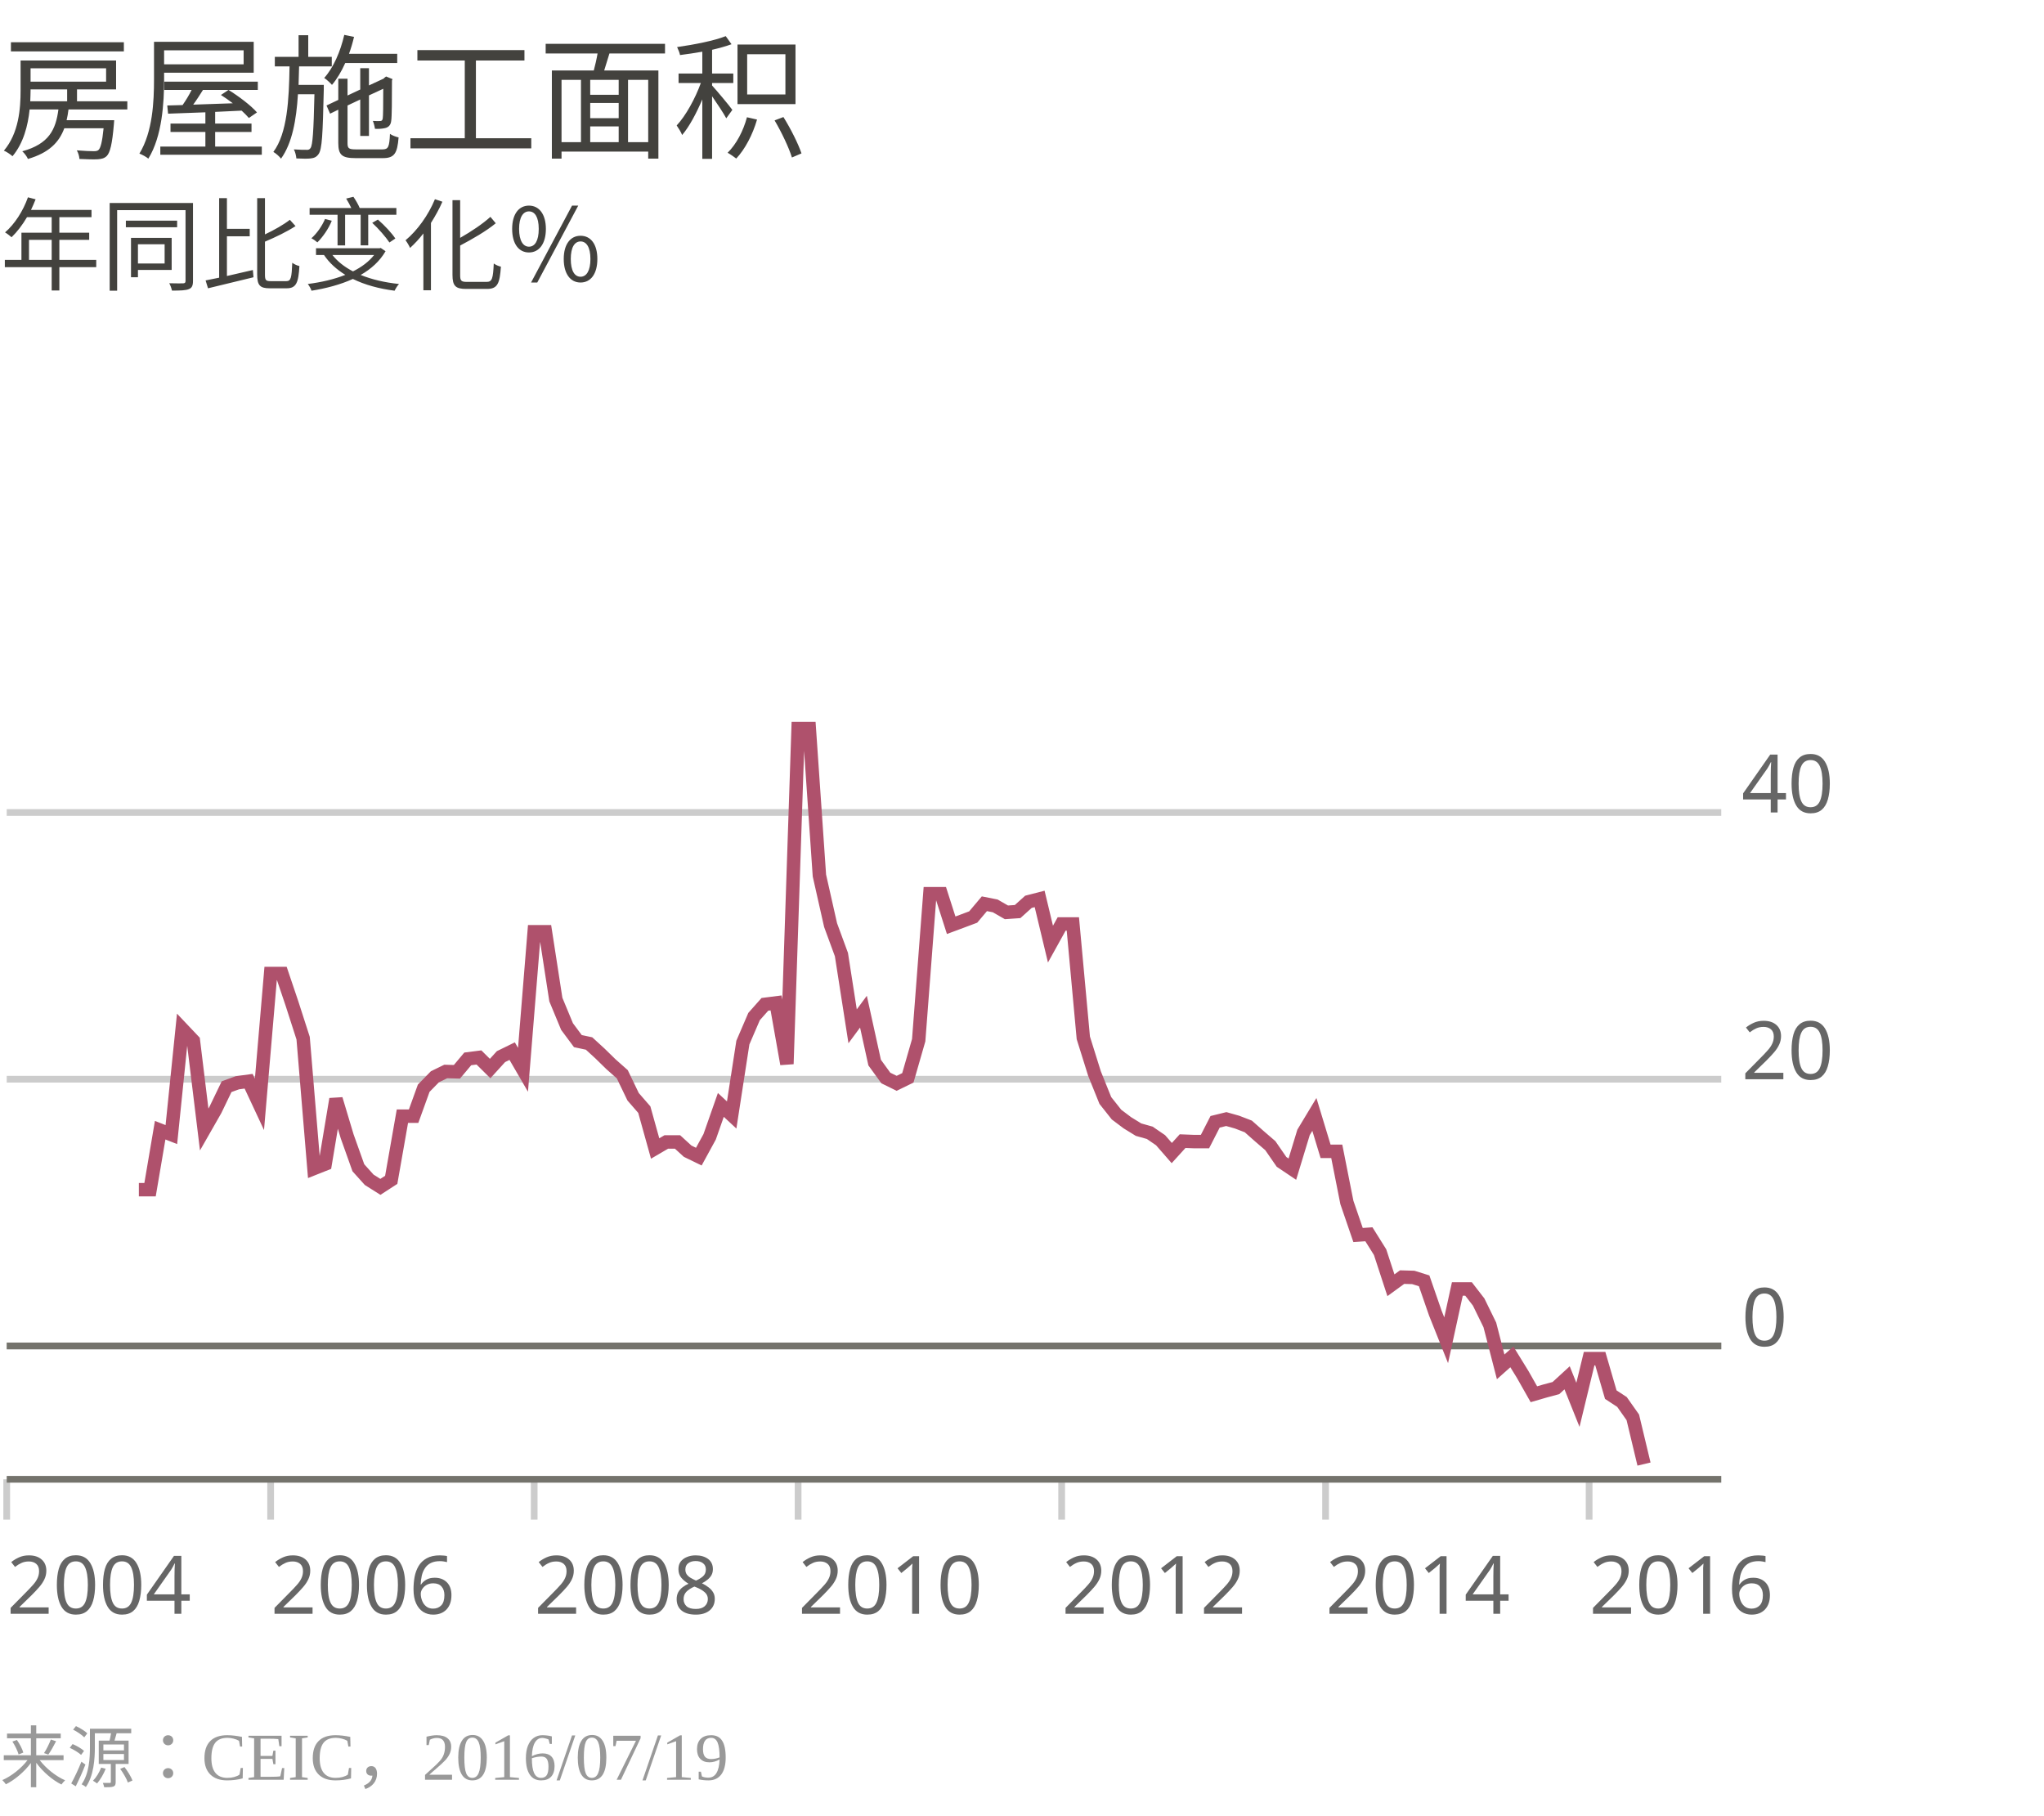
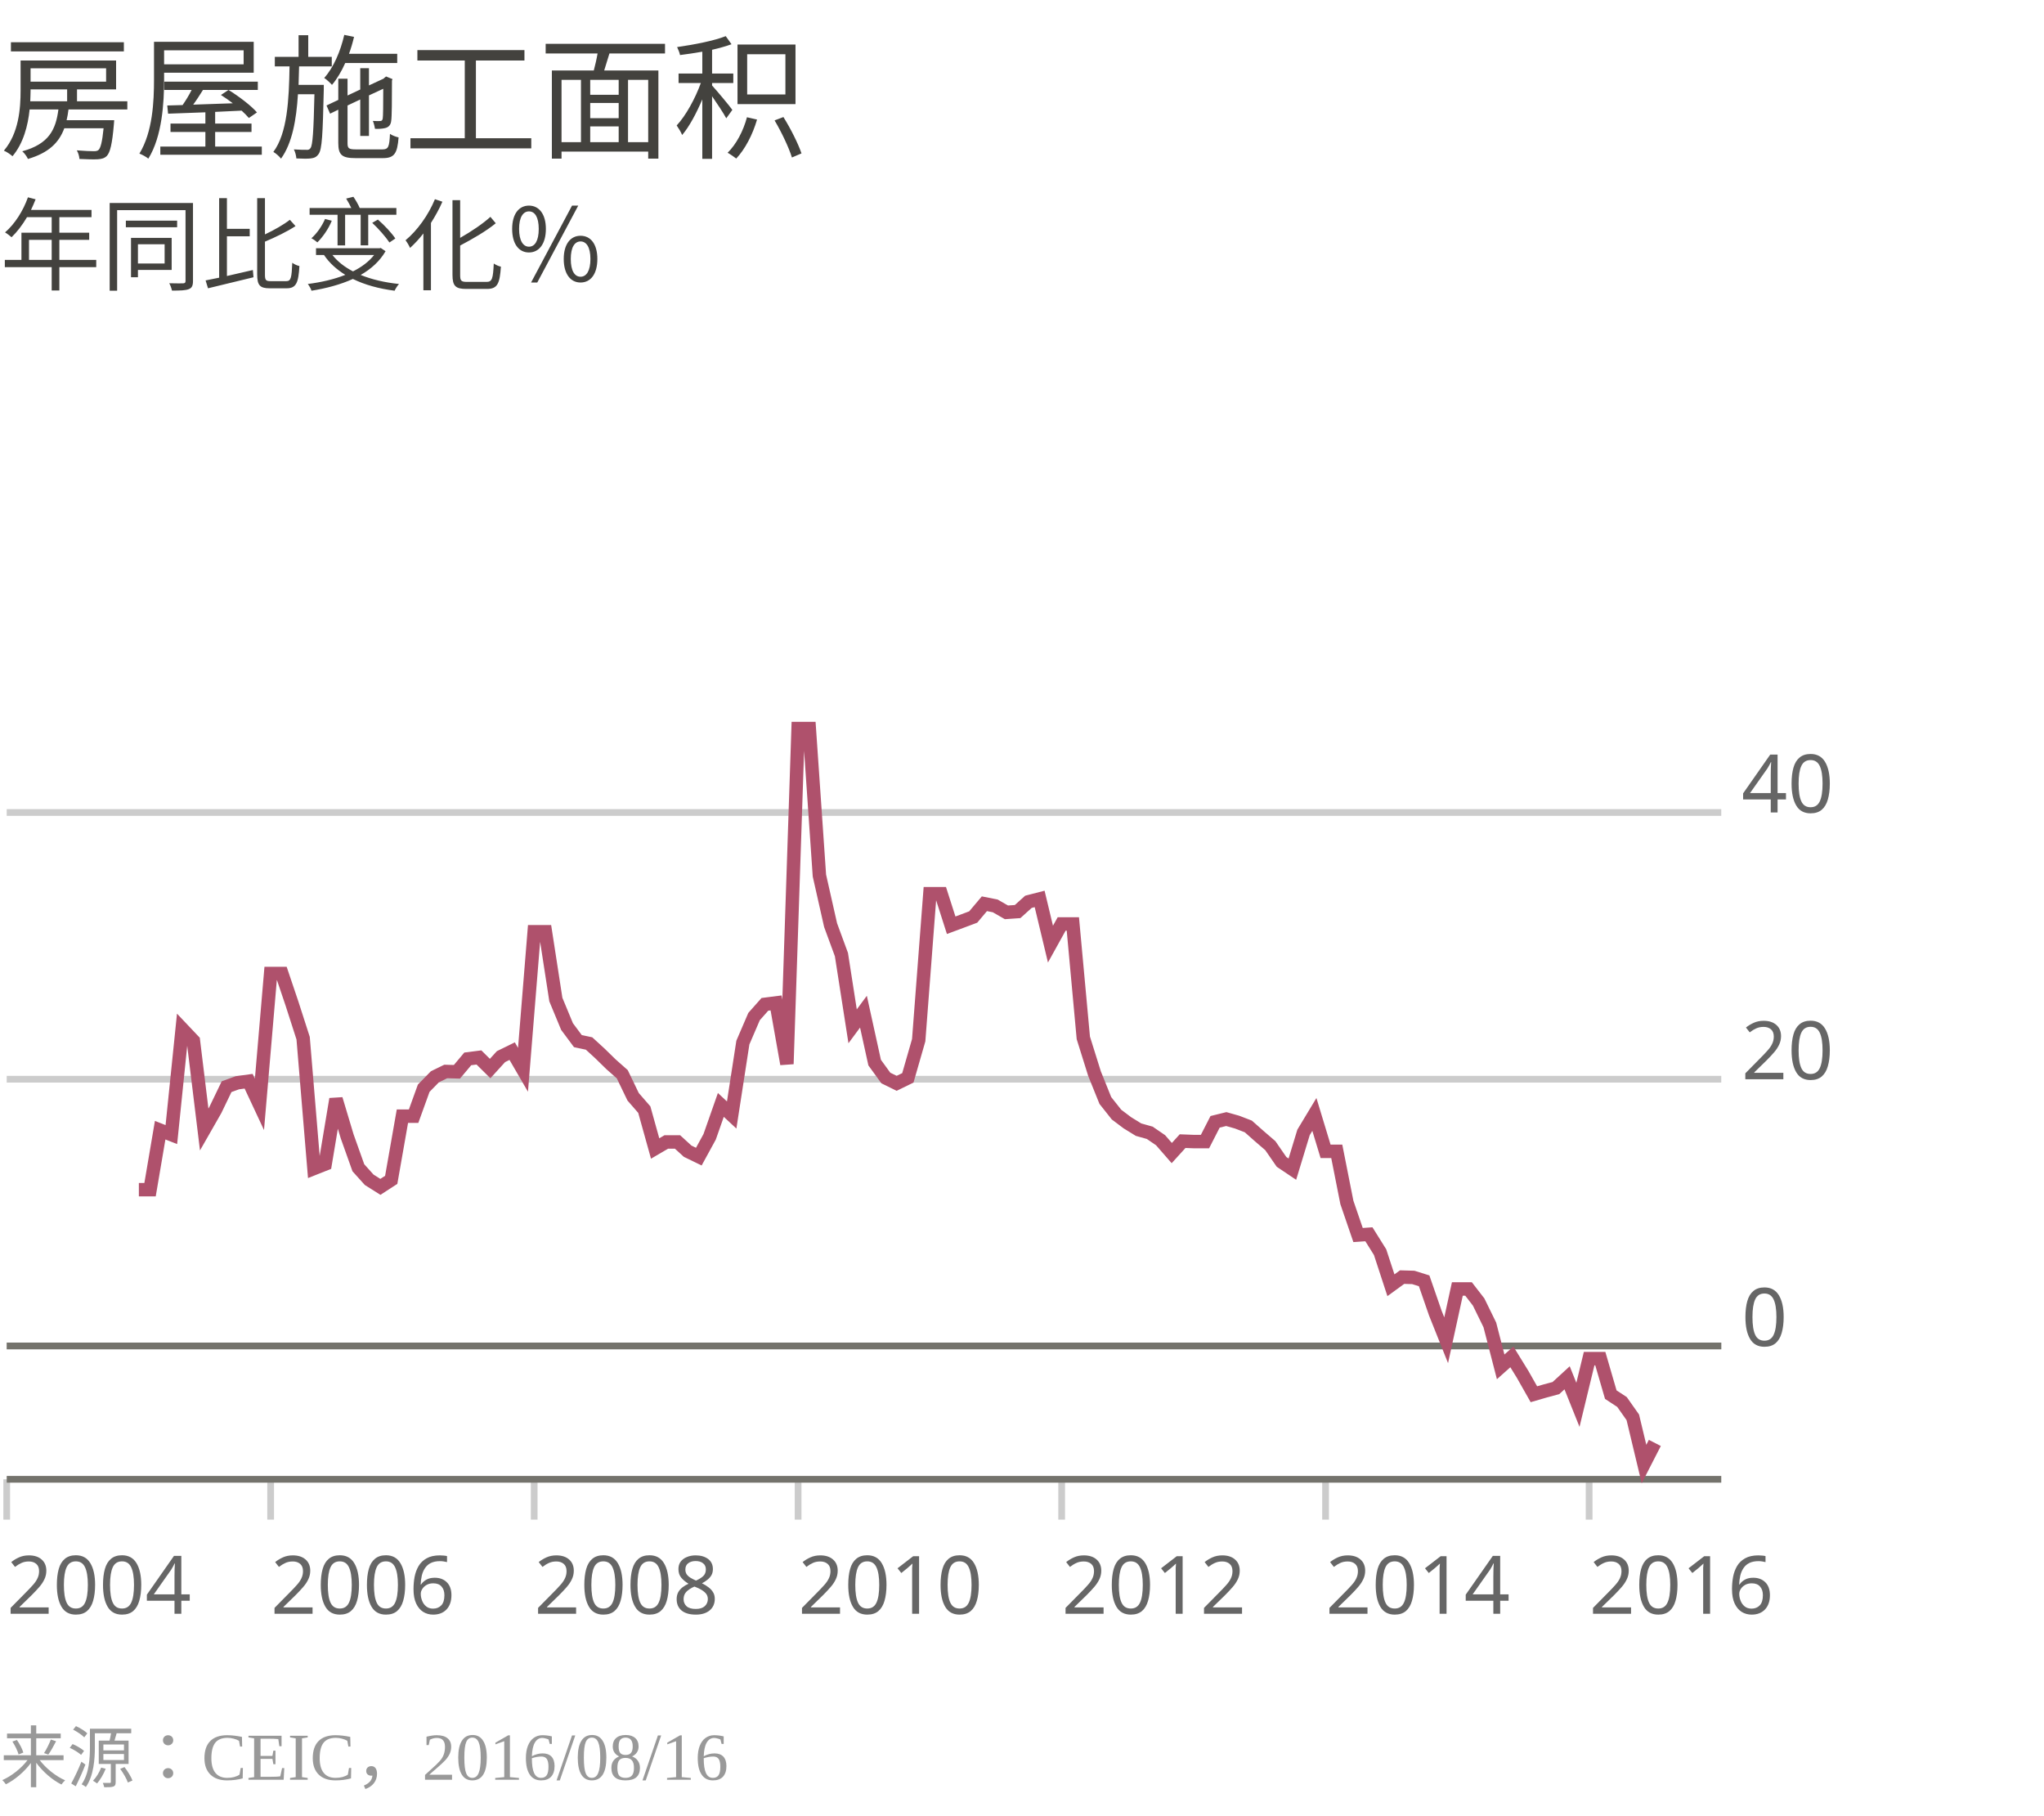
<svg xmlns="http://www.w3.org/2000/svg" viewBox="0 0 304 270">
  <text class="chart-title" fill="#43423e" font-size="20" y="22">房屋施工面积</text>
  <text class="chart-subtitle" fill="#43423e" font-size="15" y="42">年同比变化％</text>
-   <text class="chart-source" font-size="10" fill-opacity="0.4" y="265">来源：CEIC，2016/07/19</text>
+   <text class="chart-source" font-size="10" fill-opacity="0.4" y="265">来源：CEIC，2016/08/16</text>
  <g transform="translate(1,100)">
    <g transform="translate(0,120)" class="x axis">
      <g class="tick" style="" transform="translate(0,0)">
        <line y2="6" x2="0" fill="none" stroke="#000" stroke-opacity="0.2" />
        <text dy="0" style="" y="20" x="0" font-family="MetricWeb,sans-serif" fill-opacity="0.6" font-size="12" text-anchor="start">2004</text>
      </g>
      <g class="tick" style="" transform="translate(39.25142,0)">
        <line y2="6" x2="0" fill="none" stroke="#000" stroke-opacity="0.2" />
        <text dy="0" style="" y="20" x="0" font-family="MetricWeb,sans-serif" fill-opacity="0.6" font-size="12" text-anchor="start">2006</text>
      </g>
      <g class="tick" style="" transform="translate(78.44915,0)">
        <line y2="6" x2="0" fill="none" stroke="#000" stroke-opacity="0.2" />
        <text dy="0" style="" y="20" x="0" font-family="MetricWeb,sans-serif" fill-opacity="0.6" font-size="12" text-anchor="start">2008</text>
      </g>
      <g class="tick" style="" transform="translate(117.7006,0)">
        <line y2="6" x2="0" fill="none" stroke="#000" stroke-opacity="0.2" />
        <text dy="0" style="" y="20" x="0" font-family="MetricWeb,sans-serif" fill-opacity="0.6" font-size="12" text-anchor="start">2010</text>
      </g>
      <g class="tick" style="" transform="translate(156.8983,0)">
        <line y2="6" x2="0" fill="none" stroke="#000" stroke-opacity="0.2" />
        <text dy="0" style="" y="20" x="0" font-family="MetricWeb,sans-serif" fill-opacity="0.6" font-size="12" text-anchor="start">2012</text>
      </g>
      <g class="tick" style="" transform="translate(196.1497,0)">
        <line y2="6" x2="0" fill="none" stroke="#000" stroke-opacity="0.2" />
        <text dy="0" style="" y="20" x="0" font-family="MetricWeb,sans-serif" fill-opacity="0.6" font-size="12" text-anchor="start">2014</text>
      </g>
      <g class="tick" style="" transform="translate(235.3474,0)">
        <line y2="6" x2="0" fill="none" stroke="#000" stroke-opacity="0.2" />
        <text dy="0" style="" y="20" x="0" font-family="MetricWeb,sans-serif" fill-opacity="0.6" font-size="12" text-anchor="start">2016</text>
      </g>
      <path class="domain" d="M0,0V0H255V0" fill="none" stroke="#74736c" />
    </g>
    <g transform="translate(255,0)" class="y axis">
      <g class="tick" style="" transform="translate(0,100.1667)">
        <line x2="-255" y2="0" fill="none" stroke="#000" stroke-opacity="0.2" />
        <text dy="0" style="text-anchor: start;" x="3" y="0" font-family="MetricWeb,sans-serif" fill-opacity="0.6" font-size="12">0</text>
      </g>
      <g class="tick" style="" transform="translate(0,60.5)">
        <line x2="-255" y2="0" fill="none" stroke="#000" stroke-opacity="0.2" />
        <text dy="0" style="text-anchor: start;" x="3" y="0" font-family="MetricWeb,sans-serif" fill-opacity="0.6" font-size="12">20</text>
      </g>
      <g class="tick" style="" transform="translate(0,20.83333)">
        <line x2="-255" y2="0" fill="none" stroke="#000" stroke-opacity="0.2" />
        <text dy="0" style="text-anchor: start;" x="3" y="0" font-family="MetricWeb,sans-serif" fill-opacity="0.6" font-size="12">40</text>
      </g>
      <path class="domain" d="M-255,1H0V120H-255" fill="none" stroke="#000" stroke-opacity="0" />
      <line class="highlight-line" x1="0" x2="-255" y1="100.167" y2="100.167" fill="none" stroke="#74736c" />
    </g>
    <g>
-       <path d="M19.653,76.928L21.317,76.928L22.821,68.081L24.485,68.734L26.096,53.019L27.761,54.778L29.371,67.978L31.036,65.064L32.701,61.608L34.311,61.026L35.976,60.799L37.587,64.247L39.251,44.777L40.916,44.777L42.419,49.227L44.084,54.396L45.695,73.773L47.359,73.112L48.97,63.453L50.635,69.003L52.299,73.67L53.91,75.459L55.575,76.509L57.186,75.463L58.85,65.997L60.515,65.997L62.018,61.838L63.683,60.135L65.294,59.349L66.958,59.396L68.569,57.476L70.234,57.264L71.898,58.913L73.509,57.141L75.174,56.325L76.785,59.098L78.449,38.569L80.114,38.569L81.671,48.654L83.335,52.668L84.946,54.834L86.611,55.188L88.222,56.663L89.886,58.289L91.551,59.762L93.162,63.109L94.826,65.022L96.437,70.802L98.102,69.828L99.766,69.828L101.27,71.204L102.934,72.013L104.545,69.066L106.21,64.322L107.821,65.821L109.485,55.052L111.15,51.181L112.761,49.364L114.425,49.153L116.036,58.235L117.701,8.352L119.365,8.352L120.869,30.21L122.533,37.584L124.144,41.964L125.809,52.632L127.419,50.454L129.084,58.026L130.749,60.32L132.359,61.112L134.024,60.298L135.635,54.696L137.299,32.909L138.964,32.909L140.467,37.602L142.132,36.982L143.743,36.378L145.407,34.405L147.018,34.724L148.683,35.682L150.347,35.567L151.958,34.115L153.623,33.687L155.234,40.409L156.898,37.407L158.563,37.407L160.12,54.351L161.785,59.668L163.395,63.664L165.06,65.764L166.671,66.977L168.335,68.002L170,68.469L171.611,69.572L173.275,71.482L174.886,69.708L176.551,69.773L178.215,69.773L179.719,66.835L181.383,66.426L182.994,66.882L184.659,67.523L186.27,68.949L187.934,70.382L189.599,72.794L191.21,73.875L192.874,68.408L194.485,65.736L196.15,71.226L197.814,71.226L199.318,78.822L200.982,83.672L202.593,83.561L204.258,86.219L205.869,91.142L207.533,89.93L209.198,89.978L210.809,90.482L212.473,95.286L214.084,99.322L215.749,91.692L217.413,91.692L218.917,93.637L220.581,97.039L222.192,103.277L223.857,101.794L225.467,104.409L227.132,107.349L228.797,106.866L230.407,106.434L232.072,104.906L233.683,108.926L235.347,102.056L237.012,102.056L238.569,107.409L240.234,108.5L241.845,110.786L243.509,117.735" stroke-width="2" fill="none" stroke="#af516c" />
+       <path d="M19.653,76.928L21.317,76.928L22.821,68.081L24.485,68.734L26.096,53.019L27.761,54.778L29.371,67.978L31.036,65.064L32.701,61.608L34.311,61.026L35.976,60.799L37.587,64.247L39.251,44.777L40.916,44.777L42.419,49.227L44.084,54.396L45.695,73.773L47.359,73.112L48.97,63.453L50.635,69.003L52.299,73.67L53.91,75.459L55.575,76.509L57.186,75.463L58.85,65.997L60.515,65.997L62.018,61.838L63.683,60.135L65.294,59.349L66.958,59.396L68.569,57.476L70.234,57.264L71.898,58.913L73.509,57.141L75.174,56.325L76.785,59.098L78.449,38.569L80.114,38.569L81.671,48.654L83.335,52.668L84.946,54.834L86.611,55.188L88.222,56.663L89.886,58.289L91.551,59.762L93.162,63.109L94.826,65.022L96.437,70.802L98.102,69.828L99.766,69.828L101.27,71.204L102.934,72.013L104.545,69.066L106.21,64.322L107.821,65.821L109.485,55.052L111.15,51.181L112.761,49.364L114.425,49.153L116.036,58.235L117.701,8.352L119.365,8.352L120.869,30.21L122.533,37.584L124.144,41.964L125.809,52.632L127.419,50.454L129.084,58.026L130.749,60.32L132.359,61.112L134.024,60.298L135.635,54.696L137.299,32.909L138.964,32.909L140.467,37.602L142.132,36.982L143.743,36.378L145.407,34.405L147.018,34.724L148.683,35.682L150.347,35.567L151.958,34.115L153.623,33.687L155.234,40.409L156.898,37.407L158.563,37.407L160.12,54.351L161.785,59.668L163.395,63.664L165.06,65.764L166.671,66.977L168.335,68.002L170,68.469L171.611,69.572L173.275,71.482L174.886,69.708L176.551,69.773L178.215,69.773L179.719,66.835L181.383,66.426L182.994,66.882L184.659,67.523L186.27,68.949L187.934,70.382L189.599,72.794L191.21,73.875L192.874,68.408L194.485,65.736L196.15,71.226L197.814,71.226L199.318,78.822L200.982,83.672L202.593,83.561L204.258,86.219L205.869,91.142L207.533,89.93L209.198,89.978L210.809,90.482L212.473,95.286L214.084,99.322L215.749,91.692L217.413,91.692L218.917,93.637L220.581,97.039L222.192,103.277L223.857,101.794L225.467,104.409L227.132,107.349L228.797,106.866L230.407,106.434L232.072,104.906L233.683,108.926L235.347,102.056L237.012,102.056L238.569,107.409L240.234,108.5L241.845,110.786L243.509,117.735L245.12,114.59" stroke-width="2" fill="none" stroke="#af516c" />
    </g>
  </g>
</svg>
